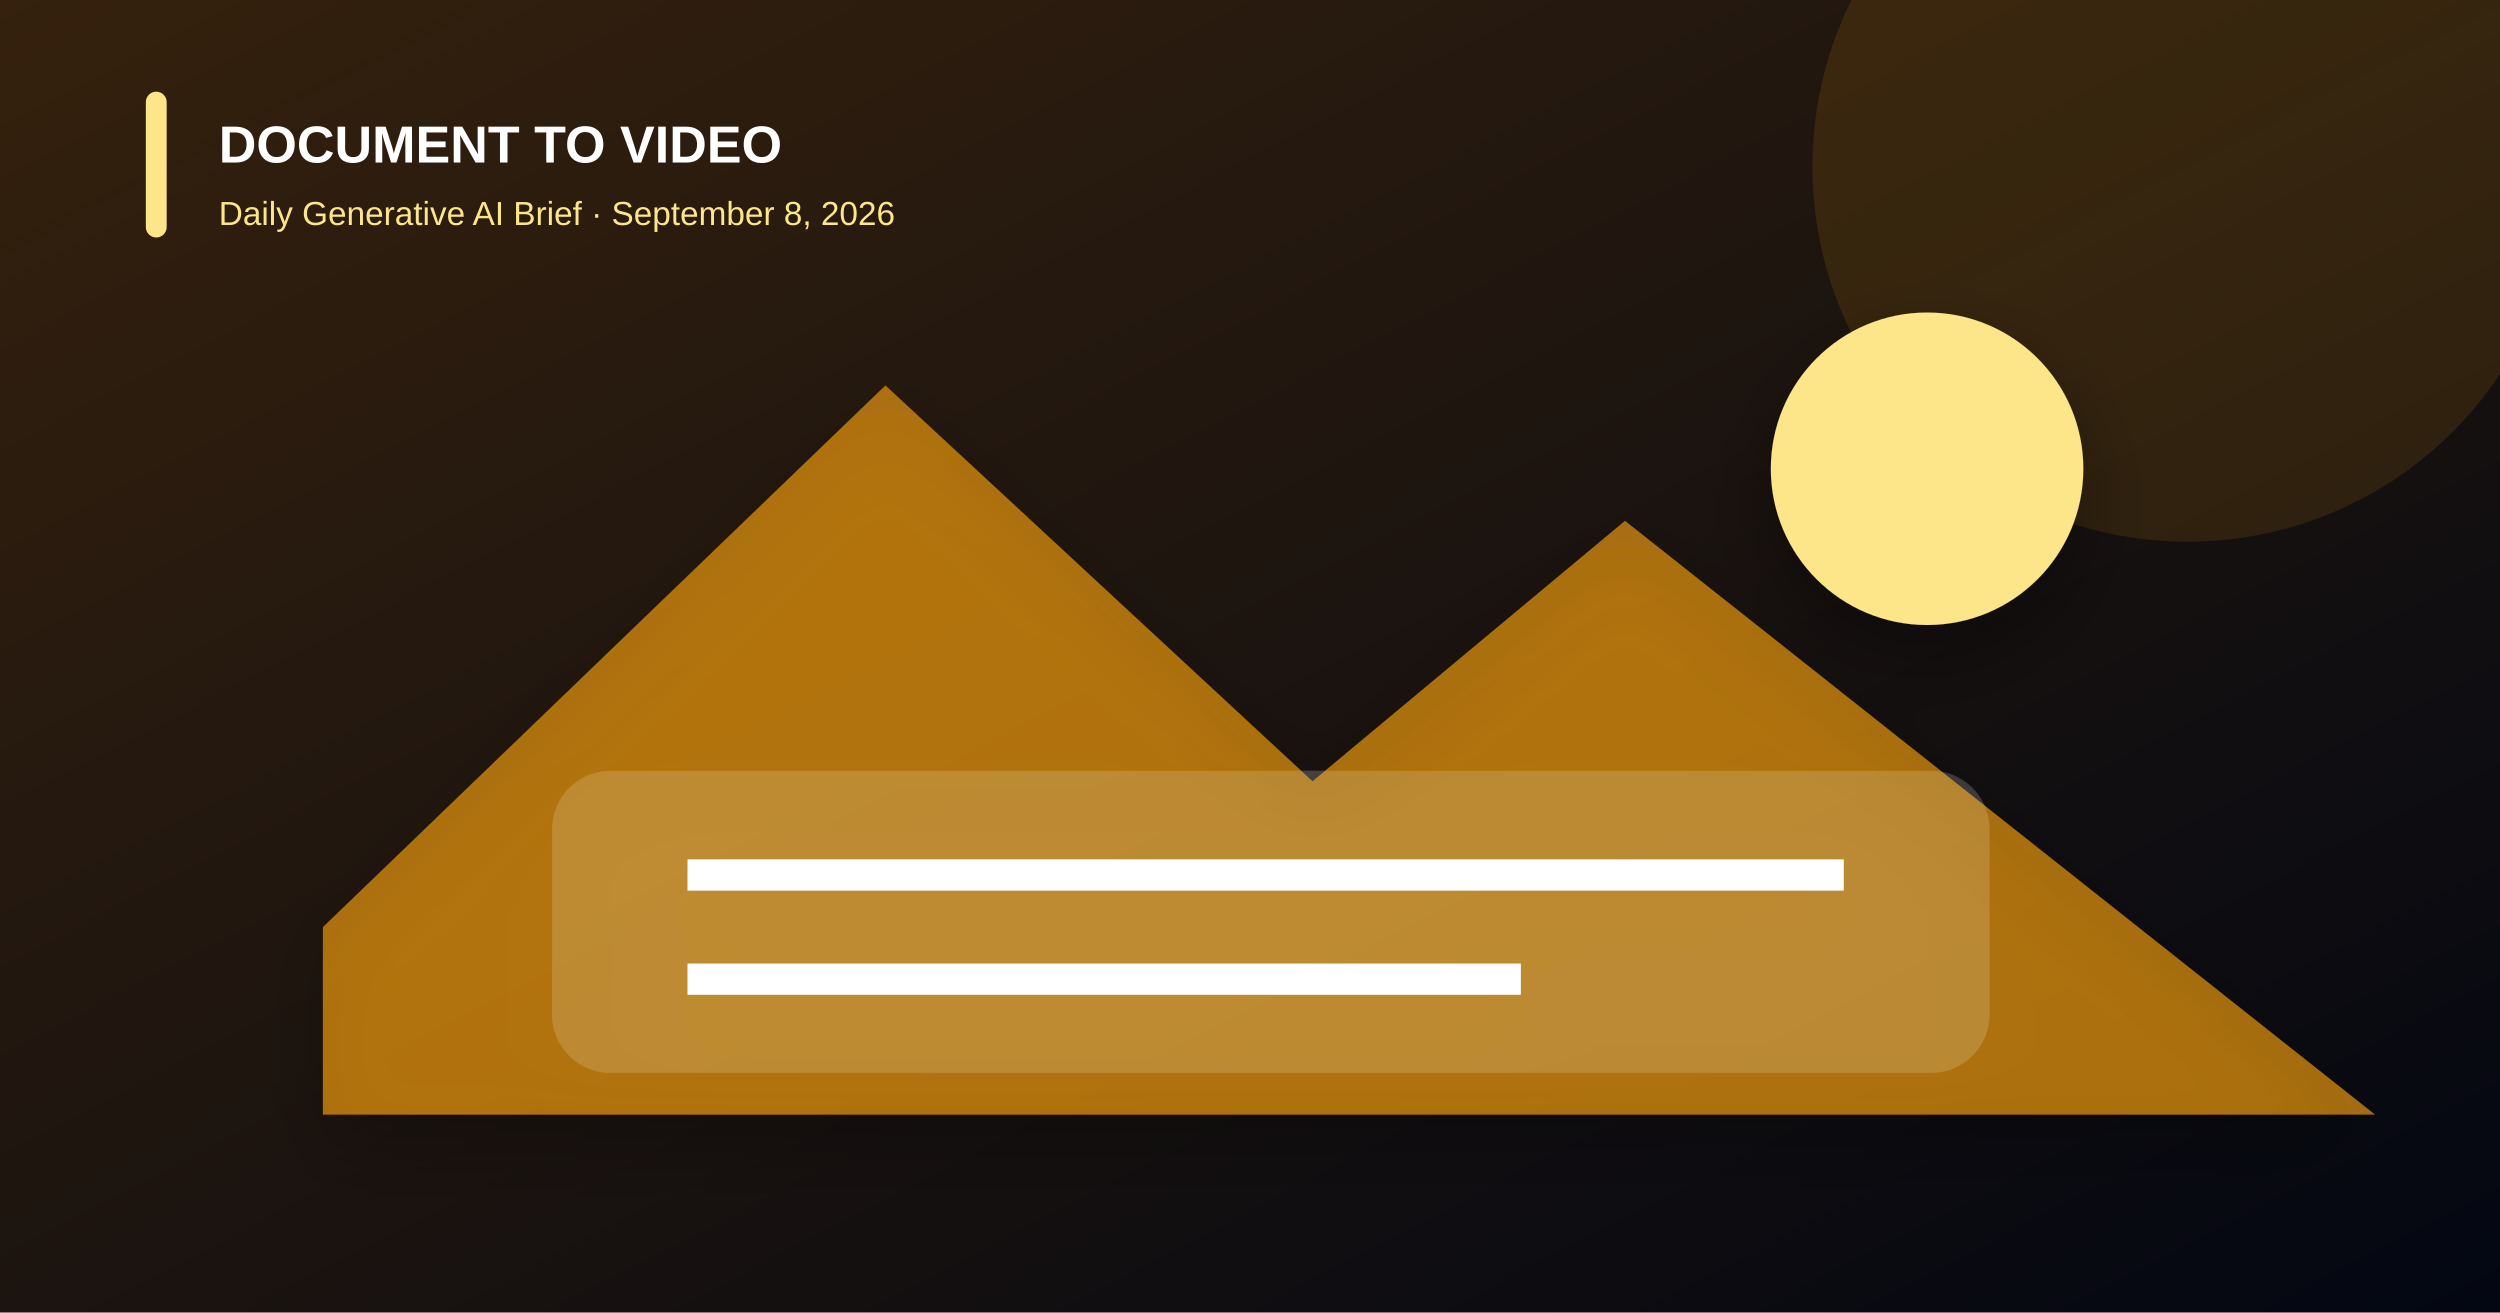
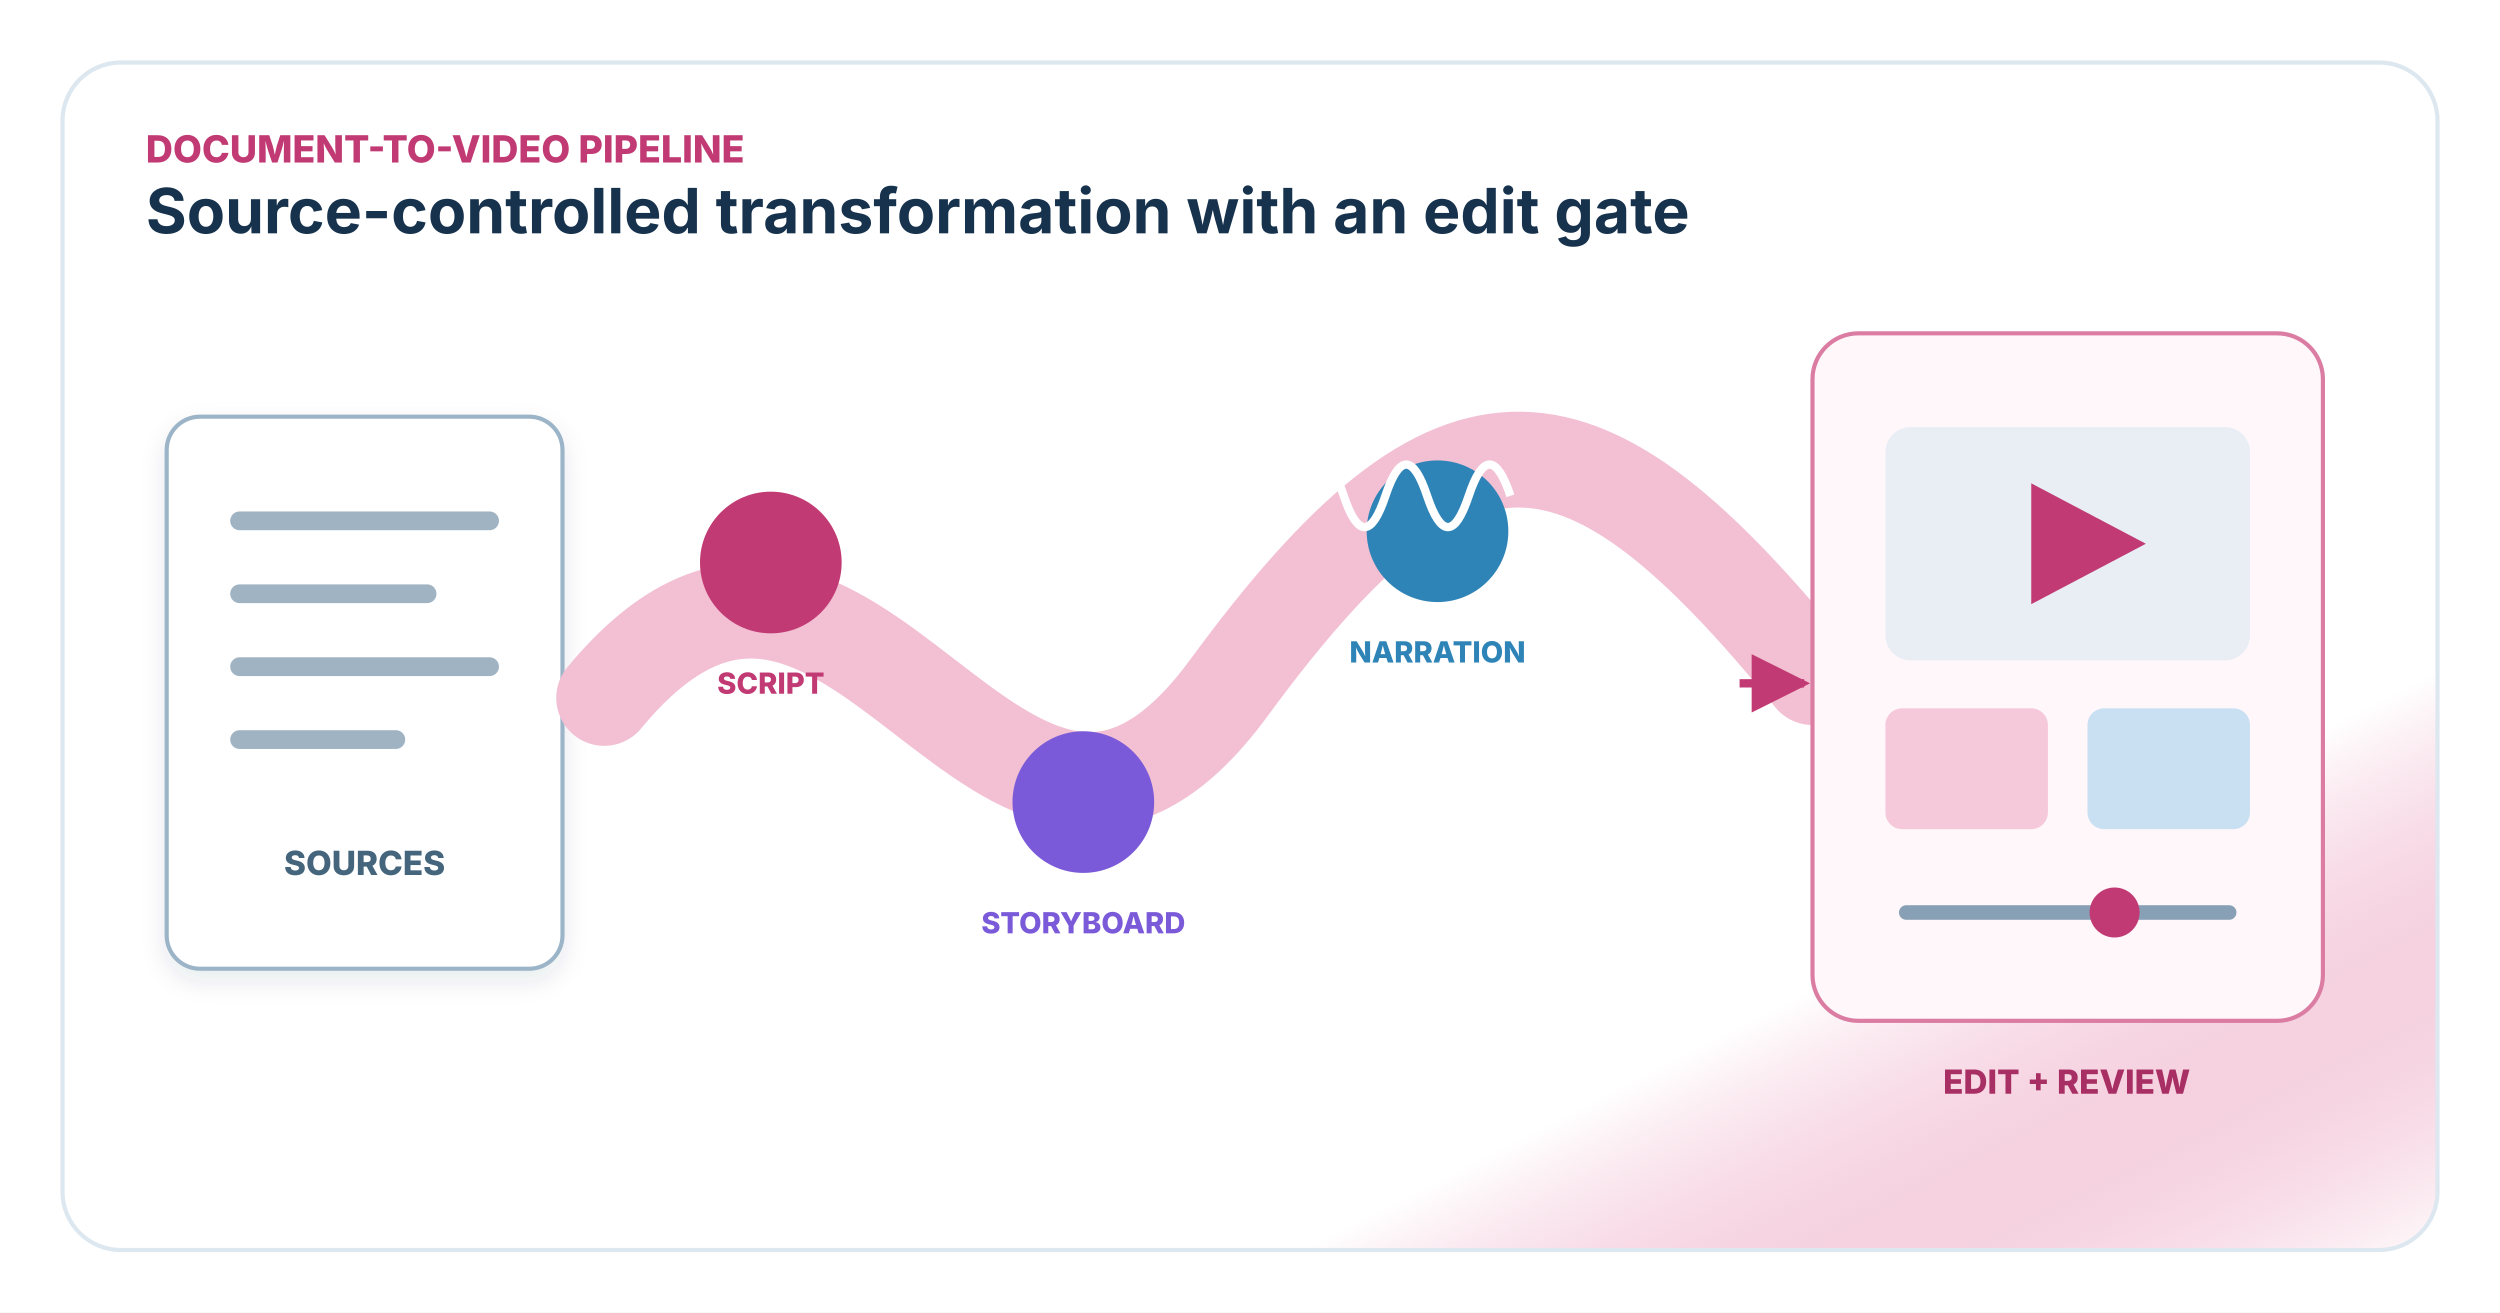
- <svg xmlns="http://www.w3.org/2000/svg" width="1200" height="630" viewBox="0 0 1200 630">
+ <svg xmlns="http://www.w3.org/2000/svg" width="1200" height="630" viewBox="0 0 1200 630" role="img">
  <defs>
-     <linearGradient id="g" x2="1" y2="1">
-       <stop stop-color="#35210d" />
-       <stop offset="1" stop-color="#030712" />
+     <marker id="arrow" viewBox="0 0 10 10" refX="9" refY="5" markerWidth="7" markerHeight="7" orient="auto-start-reverse">
+       <path d="M0 0L10 5L0 10z" fill="context-stroke" />
+     </marker>
+     <filter id="shadow" x="-20%" y="-20%" width="140%" height="150%">
+       <feDropShadow dx="0" dy="5" stdDeviation="6" flood-color="#17324d" flood-opacity=".10" />
+     </filter>
+     <linearGradient id="soft" x1="0" y1="0" x2="1" y2="1">
+       <stop stop-color="#ffffff" />
+       <stop offset=".76" stop-color="#ffffff" />
+       <stop offset="1" stop-color="#db4f86" stop-opacity=".035" />
    </linearGradient>
-     <filter id="s">
-       <feDropShadow dx="0" dy="16" stdDeviation="18" flood-opacity=".35" />
-     </filter>
  </defs>
-   <rect width="1200" height="630" fill="url(#g)" />
-   <circle cx="1050" cy="80" r="180" fill="#f59e0b" opacity=".12" />
-   <g filter="url(#s)">
-     <g transform="translate(95 105)">
-       <path d="M60 340L330 80l205 190 150-125 360 285H60z" fill="#f59e0b" opacity=".65" />
-       <circle cx="830" cy="120" r="75" fill="#fde68a" />
-       <rect x="170" y="265" width="690" height="145" rx="28" fill="#fff" opacity=".16" />
-       <path d="M235 315h555M235 365h400" stroke="#fff" stroke-width="15" />
-     </g>
+   <rect width="1200" height="630" fill="#ffffff" />
+   <rect x="30" y="30" width="1140" height="570" rx="28" fill="url(#soft)" stroke="#dce7ef" stroke-width="2" />
+   <text x="70" y="78" font-family="Inter,Arial,sans-serif" font-size="18" font-weight="800" fill="#c13a73" text-anchor="start">DOCUMENT-TO-VIDEO PIPELINE</text>
+   <text x="70" y="112" font-family="Inter,Arial,sans-serif" font-size="30" font-weight="750" fill="#17324d" text-anchor="start">Source-controlled transformation with an edit gate</text>
+   <g filter="url(#shadow)">
+     <rect x="80" y="200" width="190" height="265" rx="16" fill="#ffffff" stroke="#9bb4c7" stroke-width="2" />
+     <path d="M115 250h120M115 285h90M115 320h120M115 355h75" stroke="#9fb3c3" stroke-width="9" stroke-linecap="round" />
+     <text x="175" y="420" font-family="Inter,Arial,sans-serif" font-size="16" font-weight="800" fill="#45657d" text-anchor="middle">SOURCES</text>
  </g>
-   <rect x="70" y="44" width="10" height="70" rx="5" fill="#fde68a" />
-   <text x="105" y="78" fill="white" font-family="Arial,sans-serif" font-size="25" font-weight="700">DOCUMENT TO VIDEO</text>
-   <text x="105" y="108" fill="#fde68a" font-family="Arial,sans-serif" font-size="16">Daily Generative AI Brief · September 8, 2026</text>
+   <path d="M290 335 C410 190 480 480 590 330 S760 190 870 325" fill="none" stroke="#f2bfd3" stroke-width="46" stroke-linecap="round" />
+   <circle cx="370" cy="270" r="34" fill="#c13a73" />
+   <text x="370" y="333" font-family="Inter,Arial,sans-serif" font-size="14" font-weight="800" fill="#c13a73" text-anchor="middle">SCRIPT</text>
+   <circle cx="520" cy="385" r="34" fill="#7a5ad8" />
+   <text x="520" y="448" font-family="Inter,Arial,sans-serif" font-size="14" font-weight="800" fill="#7a5ad8" text-anchor="middle">STORYBOARD</text>
+   <circle cx="690" cy="255" r="34" fill="#2f84b7" />
+   <text x="690" y="318" font-family="Inter,Arial,sans-serif" font-size="14" font-weight="800" fill="#2f84b7" text-anchor="middle">NARRATION</text>
+   <path d="M625 238q10-30 20 0t20 0t20 0t20 0t20 0" fill="none" stroke="#ffffff" stroke-width="4" />
+   <rect x="870" y="160" width="245" height="330" rx="22" fill="#fff7fa" stroke="#db7ca3" stroke-width="2" />
+   <rect x="905" y="205" width="175" height="112" rx="12" fill="#e9eef5" />
+   <path d="M975 232l55 29-55 29z" fill="#c13a73" />
+   <rect x="905" y="340" width="78" height="58" rx="8" fill="#f6c9da" />
+   <rect x="1002" y="340" width="78" height="58" rx="8" fill="#c9dff2" />
+   <path d="M915 438h155" stroke="#87a0b5" stroke-width="7" stroke-linecap="round" />
+   <circle cx="1015" cy="438" r="12" fill="#c13a73" />
+   <text x="992" y="525" font-family="Inter,Arial,sans-serif" font-size="16" font-weight="800" fill="#a82f63" text-anchor="middle">EDIT + REVIEW</text>
+   <line x1="835" y1="328" x2="866" y2="328" stroke="#c13a73" stroke-width="4" marker-end="url(#arrow)" />
</svg>
